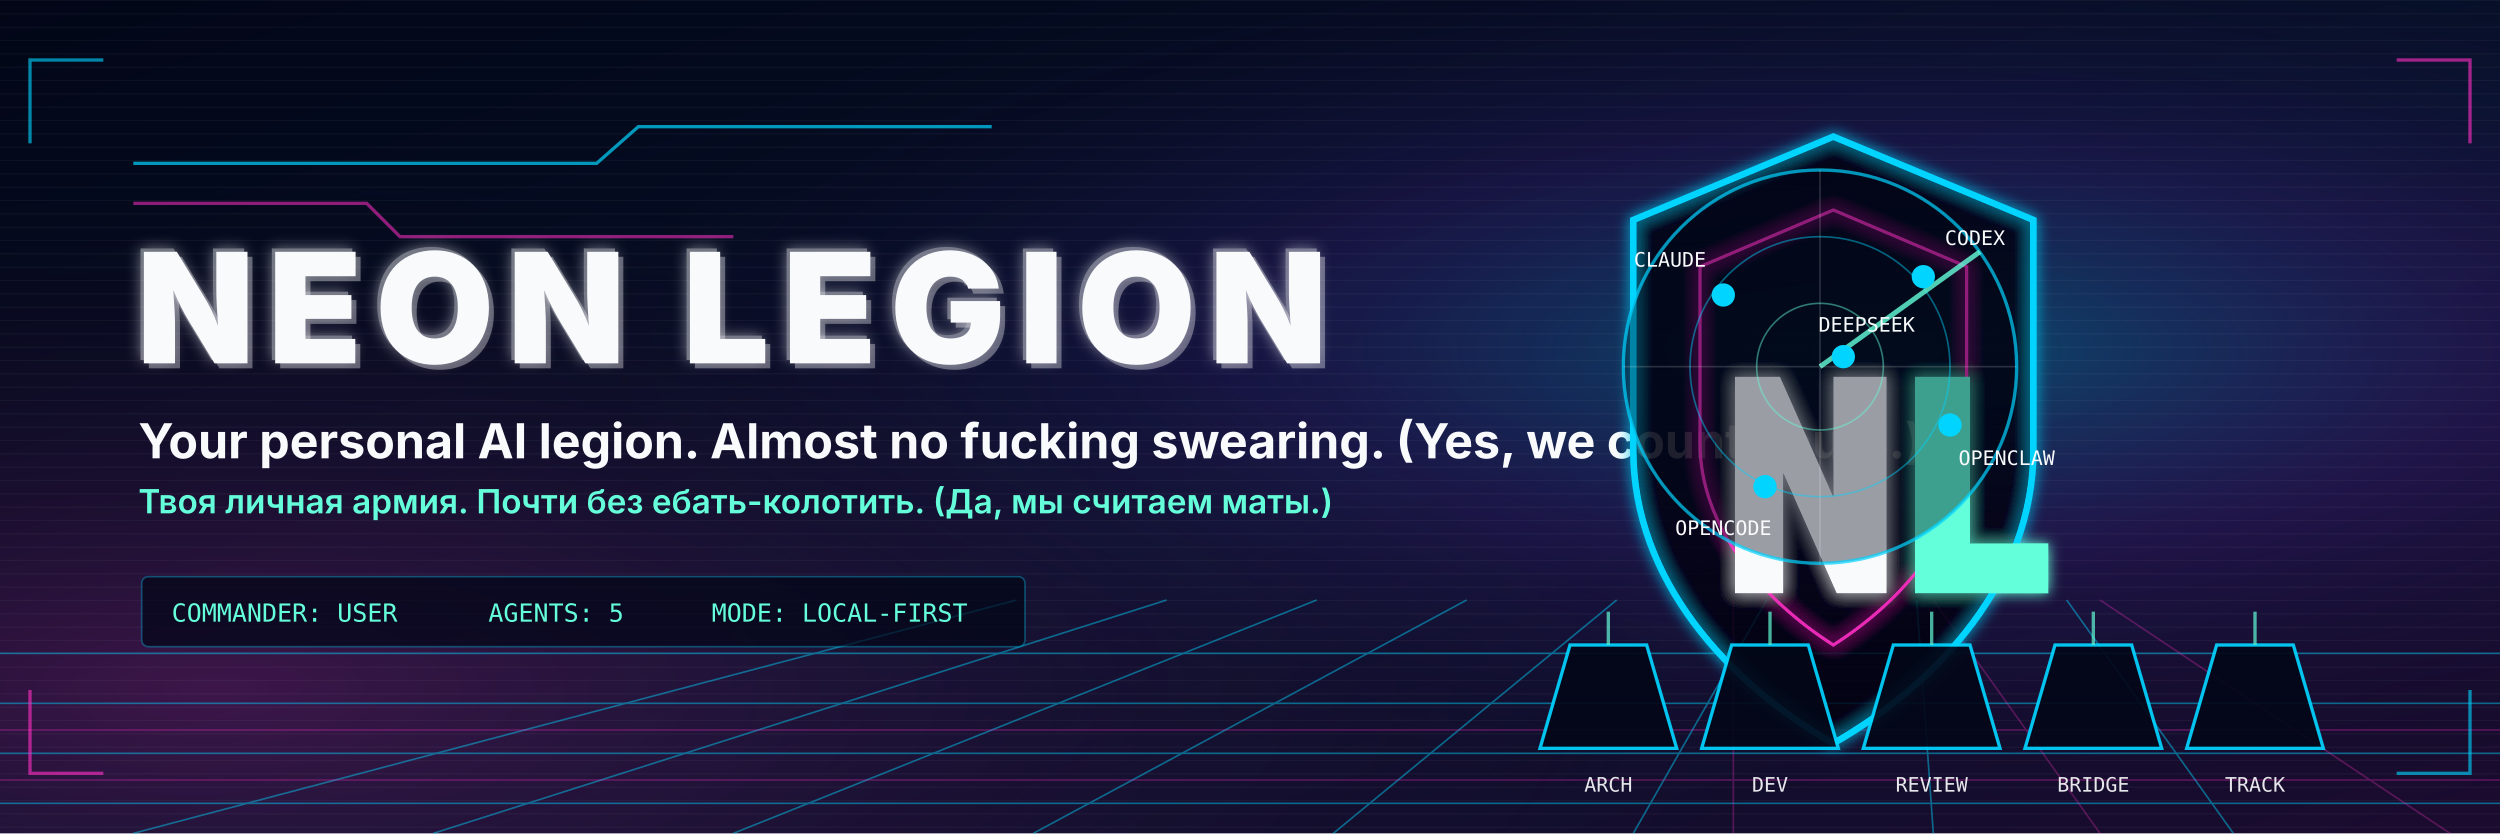
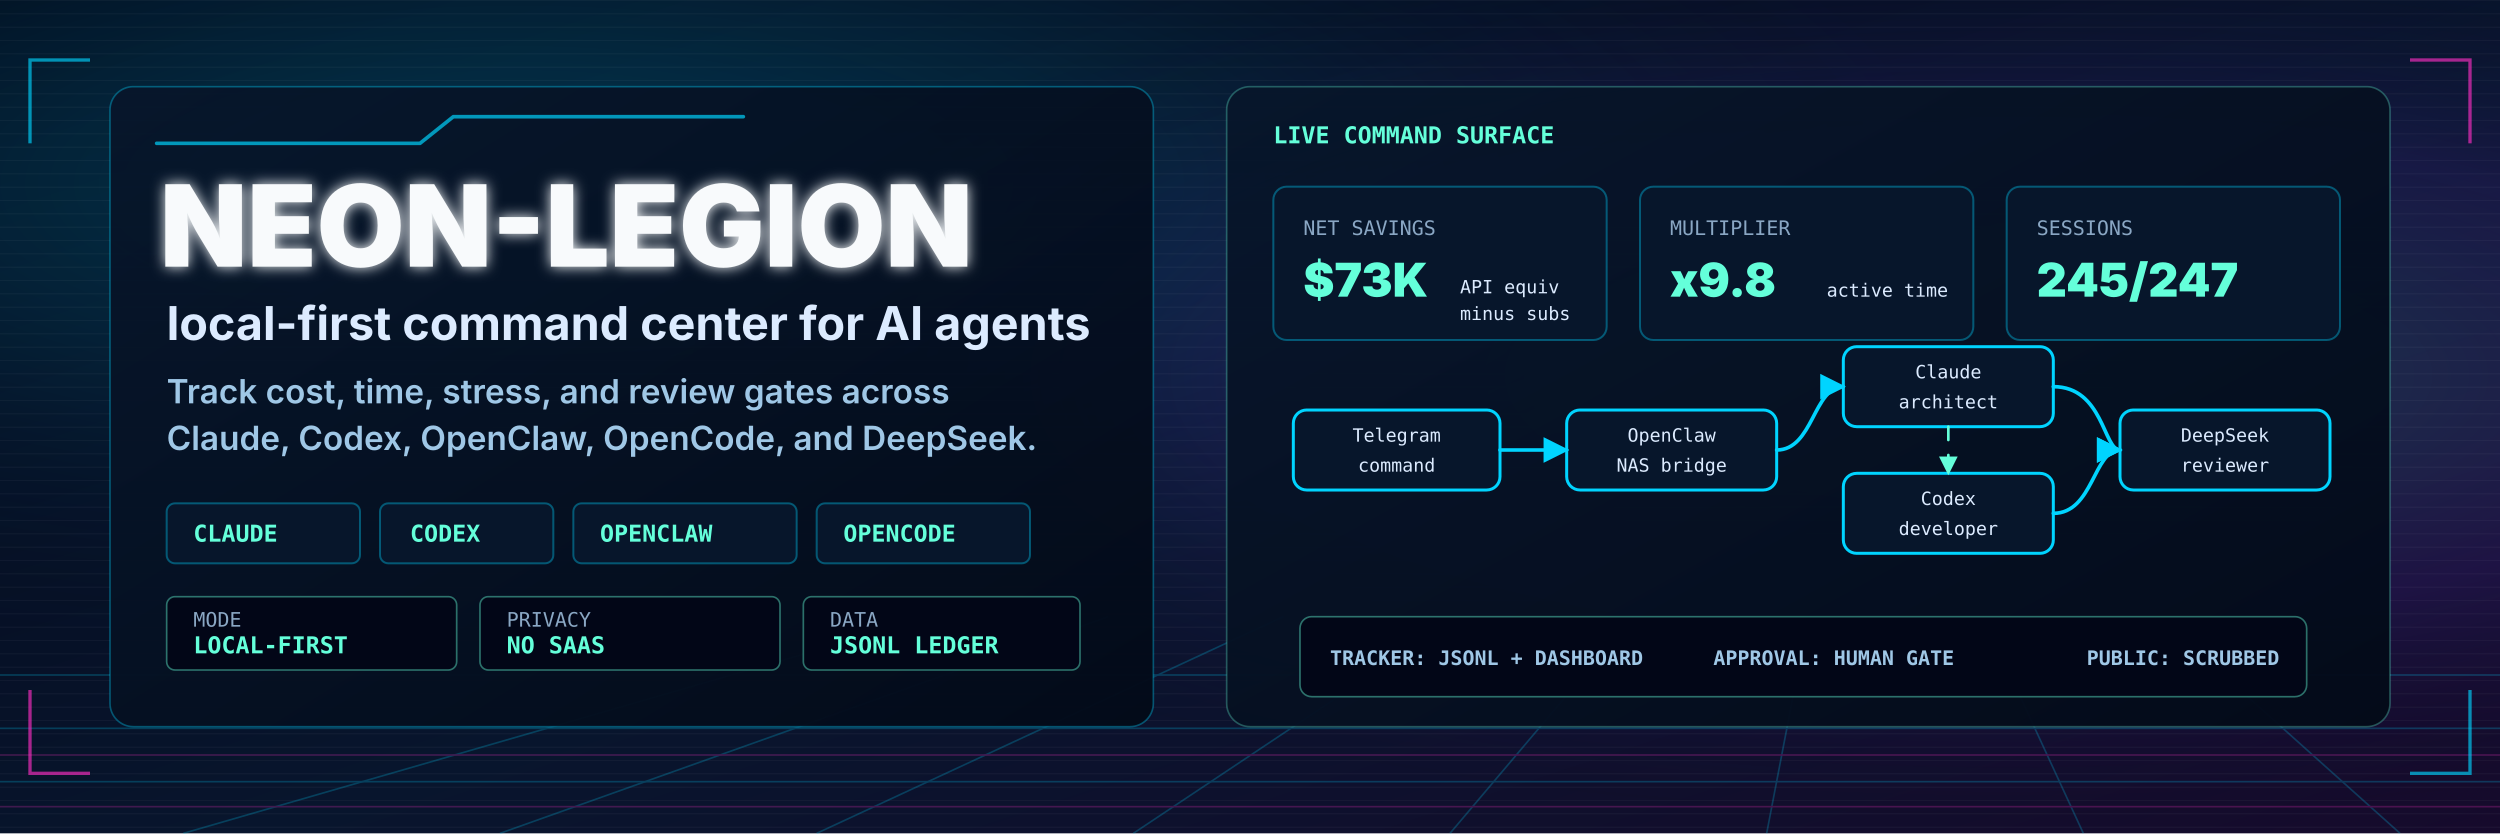
<svg xmlns="http://www.w3.org/2000/svg" width="1500" height="500" viewBox="0 0 1500 500" role="img" aria-labelledby="heroTitle heroDesc">
  <defs>
    <style>
-       .headline{font-family:Inter,system-ui,sans-serif;font-size:92px;font-weight:900;letter-spacing:8px;fill:#F8FAFC}
-       .sub{font-family:Inter,system-ui,sans-serif;font-size:29px;font-weight:700;fill:#F8FAFC}
-       .ru{font-family:Inter,system-ui,sans-serif;font-size:20px;font-weight:600;fill:#64FFDA}
-       .mono{font-family:"JetBrains Mono",ui-monospace,monospace;font-size:15px;fill:#64FFDA}
-       .tiny{font-family:"JetBrains Mono",ui-monospace,monospace;font-size:12px;fill:#F8FAFC}
-       .cyan{stroke:#00D4FF}.mag{stroke:#FF2EC4}.green{stroke:#64FFDA}.white{stroke:#F8FAFC}
-       .thin{fill:none;stroke-width:2}.hair{fill:none;stroke-width:1}
+       .title{font-family:Inter,system-ui,sans-serif;font-size:68px;font-weight:900;letter-spacing:0;fill:#F8FAFC}
+       .subtitle{font-family:Inter,system-ui,sans-serif;font-size:28px;font-weight:750;fill:#DCEBFF}
+       .body{font-family:Inter,system-ui,sans-serif;font-size:20px;font-weight:600;fill:#9FC7E6}
+       .mono{font-family:"JetBrains Mono",ui-monospace,monospace;font-size:14px;font-weight:700;letter-spacing:0;fill:#64FFDA}
+       .monoSmall{font-family:"JetBrains Mono",ui-monospace,monospace;font-size:12px;font-weight:650;letter-spacing:0;fill:#9FC7E6}
+       .metricLabel{font-family:"JetBrains Mono",ui-monospace,monospace;font-size:12px;letter-spacing:0;fill:#8AA7C4}
+       .metricValue{font-family:Inter,system-ui,sans-serif;font-size:28px;font-weight:900;fill:#64FFDA}
+       .tiny{font-family:"JetBrains Mono",ui-monospace,monospace;font-size:11px;letter-spacing:0;fill:#DCEBFF}
+       .box{fill:#07162B;stroke:#00D4FF;stroke-width:1.8}
+       .boxSoft{fill:#07162B;stroke:#00D4FF;stroke-width:1.2;stroke-opacity:.36}
+       .wire{fill:none;stroke:#00D4FF;stroke-width:2.2;stroke-linecap:round;stroke-linejoin:round}
+       .wireSoft{fill:none;stroke:#64FFDA;stroke-width:1.6;stroke-linecap:round;stroke-linejoin:round;stroke-dasharray:8 9}
    </style>
-     <linearGradient id="sky" x1="0" x2="1" y1="0" y2="1">
+     <linearGradient id="bg" x1="0" x2="1" y1="0" y2="1">
      <stop offset="0" stop-color="#020617" />
-       <stop offset="0.55" stop-color="#07112a" />
-       <stop offset="1" stop-color="#1b0b2f" />
+       <stop offset=".55" stop-color="#08152D" />
+       <stop offset="1" stop-color="#160A2C" />
    </linearGradient>
-     <radialGradient id="cyanFade" cx="75%" cy="42%" r="55%">
-       <stop offset="0" stop-color="#00D4FF" stop-opacity="0.32" />
-       <stop offset="0.46" stop-color="#7C3AED" stop-opacity="0.14" />
+     <radialGradient id="leftGlow" cx="21%" cy="22%" r="60%">
+       <stop offset="0" stop-color="#00D4FF" stop-opacity=".22" />
+       <stop offset=".55" stop-color="#00D4FF" stop-opacity=".06" />
      <stop offset="1" stop-color="#020617" stop-opacity="0" />
    </radialGradient>
-     <radialGradient id="magFade" cx="9%" cy="83%" r="65%">
-       <stop offset="0" stop-color="#FF2EC4" stop-opacity="0.22" />
+     <radialGradient id="rightGlow" cx="80%" cy="45%" r="55%">
+       <stop offset="0" stop-color="#64FFDA" stop-opacity=".20" />
+       <stop offset=".55" stop-color="#7C3AED" stop-opacity=".12" />
      <stop offset="1" stop-color="#020617" stop-opacity="0" />
    </radialGradient>
+     <linearGradient id="panel" x1="0" x2="1" y1="0" y2="1">
+       <stop offset="0" stop-color="#07162B" stop-opacity=".96" />
+       <stop offset="1" stop-color="#030A18" stop-opacity=".96" />
+     </linearGradient>
    <pattern id="scan" width="8" height="8" patternUnits="userSpaceOnUse">
-       <path d="M0 0H8" stroke="#F8FAFC" stroke-opacity="0.07" />
+       <path d="M0 0H8" stroke="#F8FAFC" stroke-opacity=".055" />
    </pattern>
-     <filter id="glow" x="-20%" y="-30%" width="140%" height="160%">
-       <feGaussianBlur stdDeviation="4" result="b" />
+     <filter id="glow" x="-30%" y="-40%" width="160%" height="180%">
+       <feGaussianBlur stdDeviation="4" result="blur" />
      <feMerge>
-         <feMergeNode in="b" />
+         <feMergeNode in="blur" />
        <feMergeNode in="SourceGraphic" />
      </feMerge>
    </filter>
+     <marker id="arrow" viewBox="0 0 10 10" refX="9" refY="5" markerWidth="7" markerHeight="7" orient="auto-start-reverse">
+       <path d="M0 0L10 5L0 10Z" fill="#00D4FF" />
+     </marker>
+     <marker id="arrowGreen" viewBox="0 0 10 10" refX="9" refY="5" markerWidth="7" markerHeight="7" orient="auto-start-reverse">
+       <path d="M0 0L10 5L0 10Z" fill="#64FFDA" />
+     </marker>
  </defs>
-   <rect width="1500" height="500" fill="url(#sky)" />
-   <rect width="1500" height="500" fill="url(#cyanFade)" />
-   <rect width="1500" height="500" fill="url(#magFade)" />
-   <rect width="1500" height="500" fill="url(#scan)" opacity="0.75" />
-   <g opacity="0.45" class="cyan hair">
-     <path d="M0 392H1500M0 422H1500M0 452H1500M0 482H1500" />
-     <path d="M80 500L610 360M260 500L700 360M440 500L790 360M620 500L880 360M800 500L970 360M980 500L1060 360M1160 500L1150 360M1340 500L1240 360" />
+   <rect width="1500" height="500" fill="url(#bg)" />
+   <rect width="1500" height="500" fill="url(#leftGlow)" />
+   <rect width="1500" height="500" fill="url(#rightGlow)" />
+   <rect width="1500" height="500" fill="url(#scan)" opacity=".85" />
+   <g opacity=".23">
+     <path d="M0 405H1500M0 437H1500M0 469H1500" stroke="#00D4FF" />
+     <path d="M110 500L560 370M300 500L665 370M490 500L770 370M680 500L875 370M870 500L980 370M1060 500L1085 370M1250 500L1190 370M1440 500L1295 370" stroke="#00D4FF" />
+     <path d="M0 453H1500M0 484H1500" stroke="#FF2EC4" />
  </g>
-   <g opacity="0.28" class="mag hair">
-     <path d="M0 438H1500M0 468H1500" />
-     <path d="M1470 500L1260 360M1260 500L1160 360M1040 500L1040 360" />
-   </g>
-   <g transform="translate(80 76)">
-     <path d="M0 22H278L303 0H515" class="cyan thin" opacity="0.7" />
-     <path d="M0 46H140L160 66H360" class="mag thin" opacity="0.55" />
-     <text x="0" y="140" class="headline" fill="#00D4FF" opacity="0.45" filter="url(#glow)">NEON LEGION</text>
-     <text x="5" y="145" class="headline" fill="#FF2EC4" opacity="0.35">NEON LEGION</text>
-     <text x="2" y="142" class="headline">NEON LEGION</text>
-     <text x="3" y="199" class="sub">Your personal AI legion. Almost no fucking swearing. (Yes, we count yours.)</text>
-     <text x="3" y="232" class="ru">Твоя личная армия. Почти без ебать-колотить. (Да, мы считаем маты.)</text>
-     <g transform="translate(5 270)">
-       <rect x="0" y="0" width="530" height="42" rx="4" fill="#020617" opacity="0.72" stroke="#00D4FF" stroke-opacity="0.45" />
-       <text x="18" y="27" class="mono">COMMANDER: USER</text>
-       <text x="208" y="27" class="mono">AGENTS: 5</text>
-       <text x="342" y="27" class="mono">MODE: LOCAL-FIRST</text>
+   <g transform="translate(66 52)">
+     <rect x="0" y="0" width="626" height="384" rx="14" fill="url(#panel)" stroke="#00D4FF" stroke-opacity=".35" />
+     <path d="M28 34H186L206 18H380" class="wire" opacity=".68" />
+     <text x="30" y="108" class="title" filter="url(#glow)">NEON-LEGION</text>
+     <text x="34" y="152" class="subtitle">local-first command center for AI agents</text>
+     <text x="34" y="190" class="body">Track cost, time, stress, and review gates across</text>
+     <text x="34" y="218" class="body">Claude, Codex, OpenClaw, OpenCode, and DeepSeek.</text>
+     <g transform="translate(34 250)">
+       <rect x="0" y="0" width="116" height="36" rx="5" class="boxSoft" />
+       <text x="16" y="23" class="mono">CLAUDE</text>
+       <rect x="128" y="0" width="104" height="36" rx="5" class="boxSoft" />
+       <text x="146" y="23" class="mono">CODEX</text>
+       <rect x="244" y="0" width="134" height="36" rx="5" class="boxSoft" />
+       <text x="260" y="23" class="mono">OPENCLAW</text>
+       <rect x="390" y="0" width="128" height="36" rx="5" class="boxSoft" />
+       <text x="406" y="23" class="mono">OPENCODE</text>
+     </g>
+     <g transform="translate(34 306)">
+       <rect x="0" y="0" width="174" height="44" rx="5" fill="#020617" stroke="#64FFDA" stroke-opacity=".42" />
+       <text x="16" y="18" class="metricLabel">MODE</text>
+       <text x="16" y="34" class="mono">LOCAL-FIRST</text>
+       <rect x="188" y="0" width="180" height="44" rx="5" fill="#020617" stroke="#64FFDA" stroke-opacity=".42" />
+       <text x="204" y="18" class="metricLabel">PRIVACY</text>
+       <text x="204" y="34" class="mono">NO SAAS</text>
+       <rect x="382" y="0" width="166" height="44" rx="5" fill="#020617" stroke="#64FFDA" stroke-opacity=".42" />
+       <text x="398" y="18" class="metricLabel">DATA</text>
+       <text x="398" y="34" class="mono">JSONL LEDGER</text>
    </g>
  </g>
-   <g transform="translate(870 68)" filter="url(#glow)">
-     <path d="M230 14L350 64V202C350 280 293 342 230 378C167 342 110 280 110 202V64Z" fill="#020617" fill-opacity="0.56" stroke="#00D4FF" stroke-width="4" />
-     <path d="M230 58L310 92V198C310 247 274 291 230 319C186 291 150 247 150 198V92Z" fill="none" stroke="#FF2EC4" stroke-width="2" opacity="0.9" />
-     <path d="M171 158H198L230 230V158H262V288H232L200 216V288H171Z" fill="#F8FAFC" />
-     <path d="M279 158H312V258H359V288H279Z" fill="#64FFDA" />
-   </g>
-   <g transform="translate(1092 220)">
-     <circle r="118" fill="#020617" fill-opacity="0.38" stroke="#00D4FF" stroke-opacity="0.7" stroke-width="2" />
-     <circle r="78" fill="none" stroke="#00D4FF" stroke-opacity="0.45" />
-     <circle r="38" fill="none" stroke="#64FFDA" stroke-opacity="0.45" />
-     <path d="M0 0L96 -69" stroke="#64FFDA" stroke-width="3" stroke-opacity="0.8" />
-     <path d="M-118 0H118M0 -118V118" stroke="#F8FAFC" stroke-opacity="0.16" />
-     <g fill="#00D4FF">
-       <circle cx="-58" cy="-43" r="7" />
-       <circle cx="62" cy="-54" r="7" />
-       <circle cx="78" cy="35" r="7" />
-       <circle cx="-33" cy="72" r="7" />
-       <circle cx="14" cy="-6" r="7" />
+   <g transform="translate(736 52)">
+     <rect x="0" y="0" width="698" height="384" rx="14" fill="url(#panel)" stroke="#64FFDA" stroke-opacity=".30" />
+     <text x="28" y="34" class="mono">LIVE COMMAND SURFACE</text>
+     <g transform="translate(28 60)">
+       <rect x="0" y="0" width="200" height="92" rx="8" class="boxSoft" />
+       <text x="18" y="29" class="metricLabel">NET SAVINGS</text>
+       <text x="18" y="66" class="metricValue">$73K</text>
+       <text x="112" y="64" class="tiny">API equiv</text>
+       <text x="112" y="80" class="tiny">minus subs</text>
+       <rect x="220" y="0" width="200" height="92" rx="8" class="boxSoft" />
+       <text x="238" y="29" class="metricLabel">MULTIPLIER</text>
+       <text x="238" y="66" class="metricValue">x9.8</text>
+       <text x="332" y="66" class="tiny">active time</text>
+       <rect x="440" y="0" width="200" height="92" rx="8" class="boxSoft" />
+       <text x="458" y="29" class="metricLabel">SESSIONS</text>
+       <text x="458" y="66" class="metricValue">245/247</text>
    </g>
-     <g class="tiny" text-anchor="middle">
-       <text x="-90" y="-60">CLAUDE</text>
-       <text x="93" y="-73">CODEX</text>
-       <text x="112" y="59">OPENCLAW</text>
-       <text x="-58" y="101">OPENCODE</text>
-       <text x="28" y="-21">DEEPSEEK</text>
+     <g transform="translate(40 218)">
+       <rect x="0" y="-24" width="124" height="48" rx="8" class="box" />
+       <text x="62" y="-5" class="tiny" text-anchor="middle">Telegram</text>
+       <text x="62" y="13" class="tiny" text-anchor="middle">command</text>
+       <rect x="164" y="-24" width="126" height="48" rx="8" class="box" />
+       <text x="227" y="-5" class="tiny" text-anchor="middle">OpenClaw</text>
+       <text x="227" y="13" class="tiny" text-anchor="middle">NAS bridge</text>
+       <rect x="330" y="-62" width="126" height="48" rx="8" class="box" />
+       <text x="393" y="-43" class="tiny" text-anchor="middle">Claude</text>
+       <text x="393" y="-25" class="tiny" text-anchor="middle">architect</text>
+       <rect x="330" y="14" width="126" height="48" rx="8" class="box" />
+       <text x="393" y="33" class="tiny" text-anchor="middle">Codex</text>
+       <text x="393" y="51" class="tiny" text-anchor="middle">developer</text>
+       <rect x="496" y="-24" width="126" height="48" rx="8" class="box" />
+       <text x="559" y="-5" class="tiny" text-anchor="middle">DeepSeek</text>
+       <text x="559" y="13" class="tiny" text-anchor="middle">reviewer</text>
+       <path d="M124 0H164" class="wire" marker-end="url(#arrow)" />
+       <path d="M290 0C312 0 312 -38 330 -38" class="wire" marker-end="url(#arrow)" />
+       <path d="M456 -38C486 -38 486 0 496 0" class="wire" marker-end="url(#arrow)" />
+       <path d="M456 38C480 38 480 0 496 0" class="wire" marker-end="url(#arrow)" />
+       <path d="M393 -14V14" class="wireSoft" marker-end="url(#arrowGreen)" />
+     </g>
+     <g transform="translate(44 318)">
+       <rect x="0" y="0" width="604" height="48" rx="7" fill="#020617" stroke="#64FFDA" stroke-opacity=".42" />
+       <text x="18" y="29" class="monoSmall">TRACKER: JSONL + DASHBOARD</text>
+       <text x="248" y="29" class="monoSmall">APPROVAL: HUMAN GATE</text>
+       <text x="472" y="29" class="monoSmall">PUBLIC: SCRUBBED</text>
    </g>
  </g>
-   <g transform="translate(924 367)" opacity="0.92">
-     <g fill="#020617" stroke="#00D4FF" stroke-width="2">
-       <path d="M0 82L18 20H64L82 82Z" />
-       <path d="M97 82L115 20H161L179 82Z" />
-       <path d="M194 82L212 20H258L276 82Z" />
-       <path d="M291 82L309 20H355L373 82Z" />
-       <path d="M388 82L406 20H452L470 82Z" />
-     </g>
-     <g class="green thin" opacity="0.75">
-       <path d="M41 20V0M138 20V0M235 20V0M332 20V0M429 20V0" />
-     </g>
-     <g class="tiny" text-anchor="middle">
-       <text x="41" y="108">ARCH</text>
-       <text x="138" y="108">DEV</text>
-       <text x="235" y="108">REVIEW</text>
-       <text x="332" y="108">BRIDGE</text>
-       <text x="429" y="108">TRACK</text>
-     </g>
-   </g>
-   <g opacity="0.62">
-     <path d="M62 36H18V86" class="cyan thin" />
-     <path d="M1438 36H1482V86" class="mag thin" />
-     <path d="M62 464H18V414" class="mag thin" />
-     <path d="M1438 464H1482V414" class="cyan thin" />
+   <g opacity=".64">
+     <path d="M54 36H18V86" stroke="#00D4FF" stroke-width="2" fill="none" />
+     <path d="M1446 36H1482V86" stroke="#FF2EC4" stroke-width="2" fill="none" />
+     <path d="M54 464H18V414" stroke="#FF2EC4" stroke-width="2" fill="none" />
+     <path d="M1446 464H1482V414" stroke="#00D4FF" stroke-width="2" fill="none" />
  </g>
</svg>
